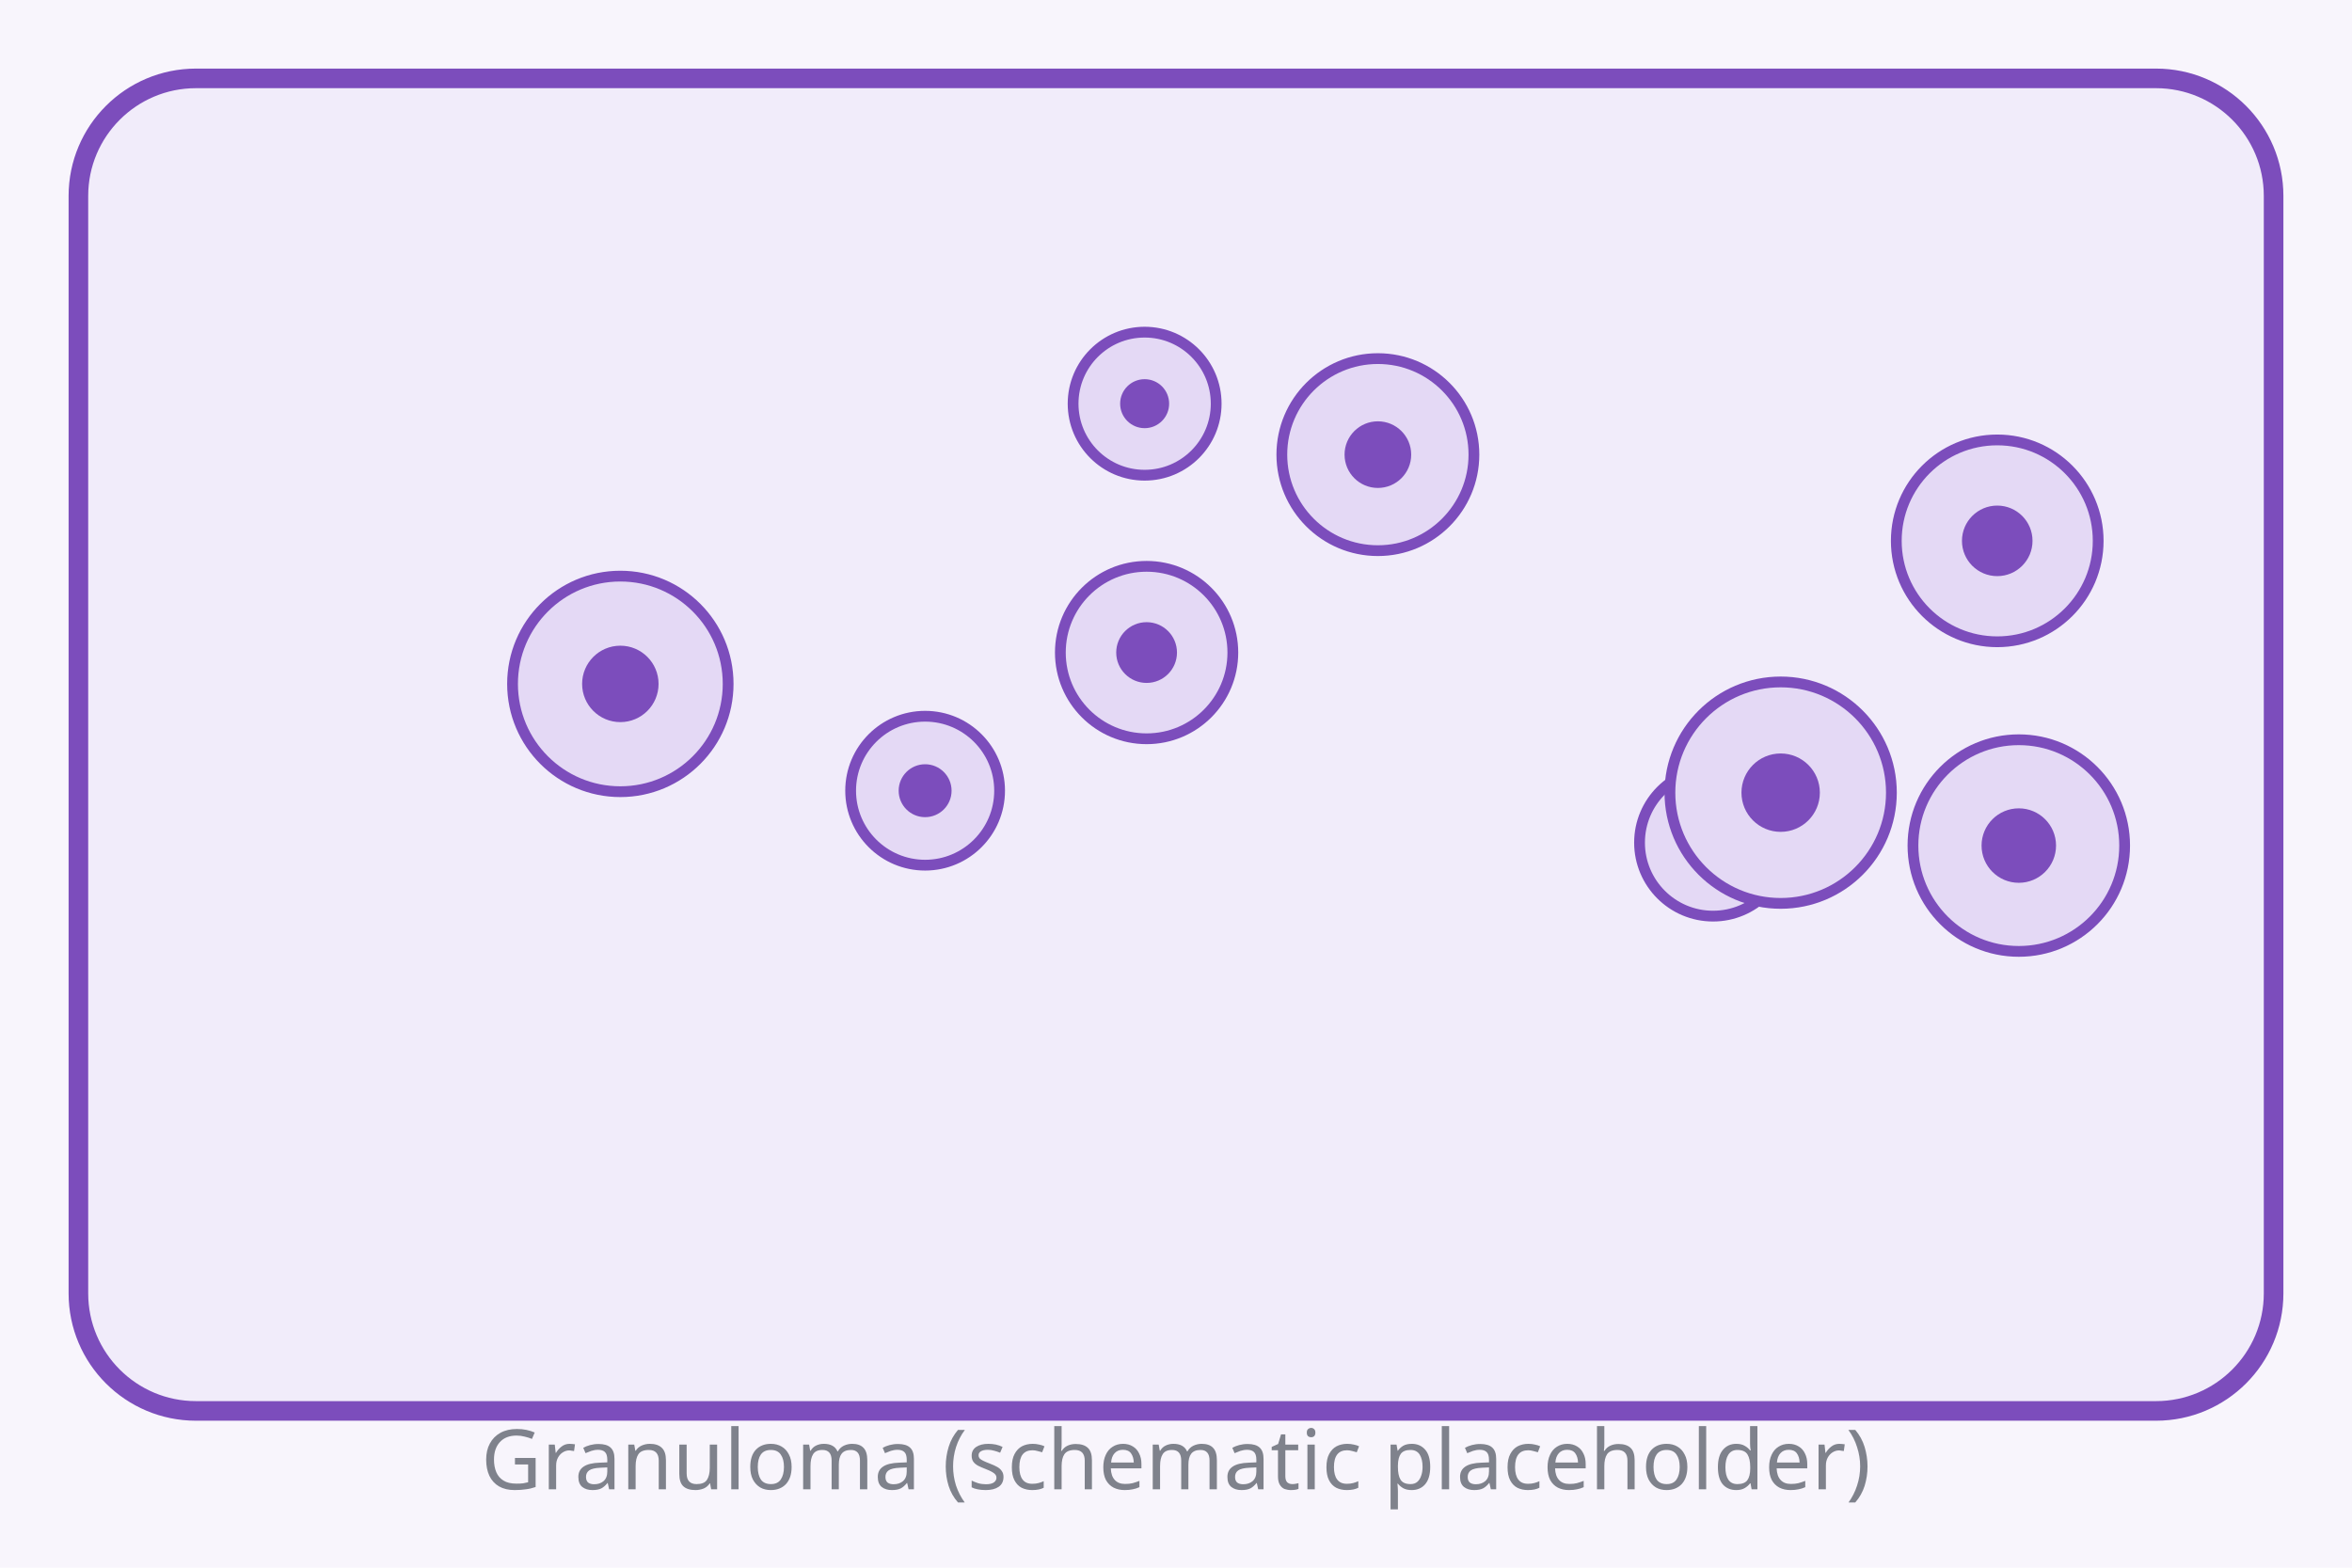
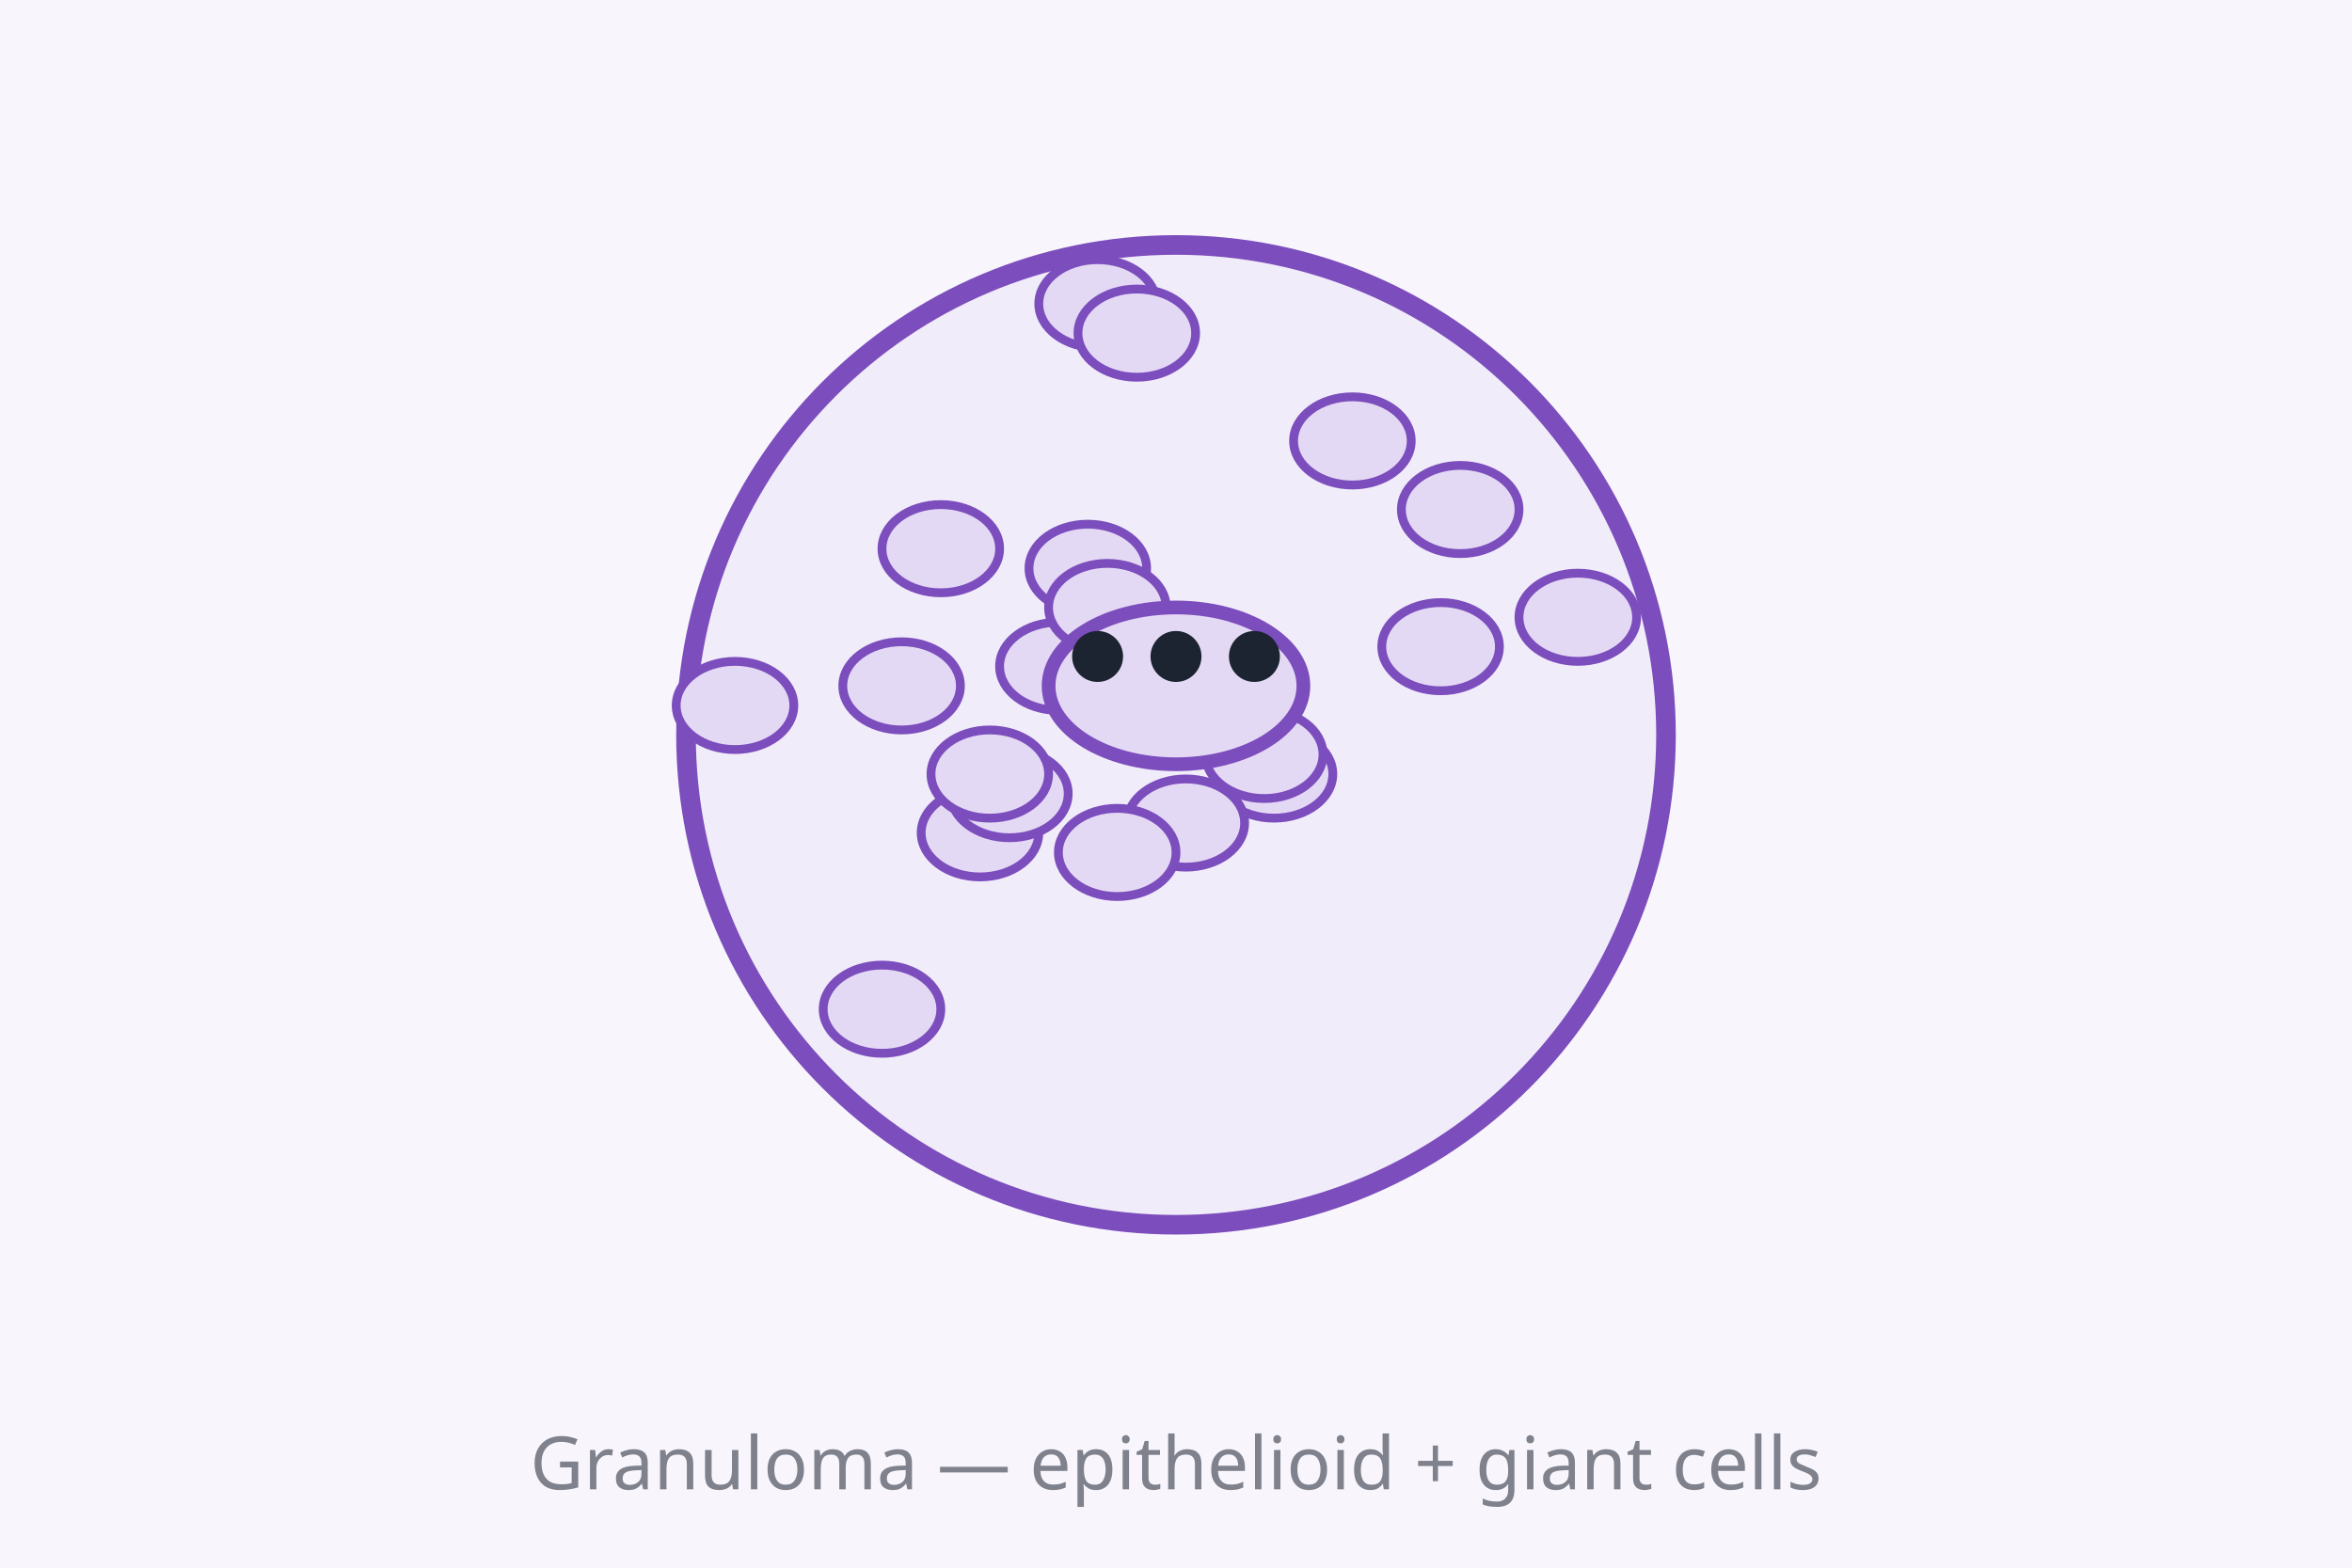
<svg xmlns="http://www.w3.org/2000/svg" viewBox="0 0 240 160" width="240" height="160">
  <rect width="240" height="160" fill="#f8f5fc" />
-   <rect x="8" y="8" width="224" height="136" rx="12" fill="#F1ECFA" stroke="#7C4DBC" stroke-width="2" />
-   <circle cx="203.8" cy="55.2" r="10.3" fill="#E4D9F5" stroke="#7C4DBC" stroke-width="1.1" />
-   <circle cx="203.8" cy="55.2" r="3.6" fill="#7C4DBC" />
-   <circle cx="117.0" cy="66.6" r="8.8" fill="#E4D9F5" stroke="#7C4DBC" stroke-width="1.1" />
-   <circle cx="117.0" cy="66.6" r="3.1" fill="#7C4DBC" />
-   <circle cx="63.3" cy="69.8" r="11.0" fill="#E4D9F5" stroke="#7C4DBC" stroke-width="1.1" />
-   <circle cx="63.3" cy="69.8" r="3.9" fill="#7C4DBC" />
-   <circle cx="116.8" cy="41.2" r="7.3" fill="#E4D9F5" stroke="#7C4DBC" stroke-width="1.1" />
-   <circle cx="116.8" cy="41.2" r="2.5" fill="#7C4DBC" />
-   <circle cx="94.4" cy="80.7" r="7.6" fill="#E4D9F5" stroke="#7C4DBC" stroke-width="1.1" />
-   <circle cx="94.4" cy="80.7" r="2.7" fill="#7C4DBC" />
-   <circle cx="174.8" cy="86.0" r="7.5" fill="#E4D9F5" stroke="#7C4DBC" stroke-width="1.1" />
-   <circle cx="174.8" cy="86.0" r="2.6" fill="#7C4DBC" />
-   <circle cx="140.6" cy="46.4" r="9.8" fill="#E4D9F5" stroke="#7C4DBC" stroke-width="1.1" />
-   <circle cx="140.6" cy="46.4" r="3.4" fill="#7C4DBC" />
-   <circle cx="206.0" cy="86.3" r="10.8" fill="#E4D9F5" stroke="#7C4DBC" stroke-width="1.1" />
-   <circle cx="206.0" cy="86.3" r="3.8" fill="#7C4DBC" />
-   <circle cx="181.7" cy="80.9" r="11.3" fill="#E4D9F5" stroke="#7C4DBC" stroke-width="1.1" />
-   <circle cx="181.7" cy="80.9" r="4.0" fill="#7C4DBC" />
-   <text x="120.0" y="152" font-family="sans-serif" font-size="8.5" fill="#1b2430" text-anchor="middle" opacity="0.55">Granuloma (schematic placeholder)</text>
+   <circle cx="120" cy="75" r="50" fill="#F1ECFA" stroke="#7C4DBC" stroke-width="2" />
+   <ellipse cx="161" cy="63" rx="6" ry="4.5" fill="#E4D9F5" stroke="#7C4DBC" stroke-width="0.9" />
+   <ellipse cx="130" cy="79" rx="6" ry="4.5" fill="#E4D9F5" stroke="#7C4DBC" stroke-width="0.9" />
+   <ellipse cx="138" cy="45" rx="6" ry="4.5" fill="#E4D9F5" stroke="#7C4DBC" stroke-width="0.9" />
+   <ellipse cx="111" cy="58" rx="6" ry="4.5" fill="#E4D9F5" stroke="#7C4DBC" stroke-width="0.9" />
+   <ellipse cx="96" cy="56" rx="6" ry="4.5" fill="#E4D9F5" stroke="#7C4DBC" stroke-width="0.9" />
+   <ellipse cx="108" cy="68" rx="6" ry="4.5" fill="#E4D9F5" stroke="#7C4DBC" stroke-width="0.9" />
+   <ellipse cx="100" cy="85" rx="6" ry="4.5" fill="#E4D9F5" stroke="#7C4DBC" stroke-width="0.9" />
+   <ellipse cx="112" cy="31" rx="6" ry="4.5" fill="#E4D9F5" stroke="#7C4DBC" stroke-width="0.9" />
+   <ellipse cx="147" cy="66" rx="6" ry="4.5" fill="#E4D9F5" stroke="#7C4DBC" stroke-width="0.9" />
+   <ellipse cx="103" cy="81" rx="6" ry="4.5" fill="#E4D9F5" stroke="#7C4DBC" stroke-width="0.9" />
+   <ellipse cx="129" cy="77" rx="6" ry="4.5" fill="#E4D9F5" stroke="#7C4DBC" stroke-width="0.9" />
+   <ellipse cx="101" cy="79" rx="6" ry="4.5" fill="#E4D9F5" stroke="#7C4DBC" stroke-width="0.9" />
+   <ellipse cx="90" cy="103" rx="6" ry="4.5" fill="#E4D9F5" stroke="#7C4DBC" stroke-width="0.9" />
+   <ellipse cx="92" cy="70" rx="6" ry="4.5" fill="#E4D9F5" stroke="#7C4DBC" stroke-width="0.9" />
+   <ellipse cx="121" cy="84" rx="6" ry="4.5" fill="#E4D9F5" stroke="#7C4DBC" stroke-width="0.9" />
+   <ellipse cx="114" cy="87" rx="6" ry="4.5" fill="#E4D9F5" stroke="#7C4DBC" stroke-width="0.9" />
+   <ellipse cx="75" cy="72" rx="6" ry="4.5" fill="#E4D9F5" stroke="#7C4DBC" stroke-width="0.9" />
+   <ellipse cx="113" cy="62" rx="6" ry="4.5" fill="#E4D9F5" stroke="#7C4DBC" stroke-width="0.9" />
+   <ellipse cx="149" cy="52" rx="6" ry="4.5" fill="#E4D9F5" stroke="#7C4DBC" stroke-width="0.9" />
+   <ellipse cx="116" cy="34" rx="6" ry="4.5" fill="#E4D9F5" stroke="#7C4DBC" stroke-width="0.9" />
+   <ellipse cx="120" cy="70" rx="13" ry="8" fill="#E4D9F5" stroke="#7C4DBC" stroke-width="1.4" />
+   <circle cx="112" cy="67" r="2.6" fill="#1b2430" />
+   <circle cx="120" cy="67" r="2.6" fill="#1b2430" />
+   <circle cx="128" cy="67" r="2.6" fill="#1b2430" />
+   <text x="120.0" y="152" font-family="sans-serif" font-size="7.5" fill="#1b2430" text-anchor="middle" opacity="0.55">Granuloma — epithelioid + giant cells</text>
</svg>
